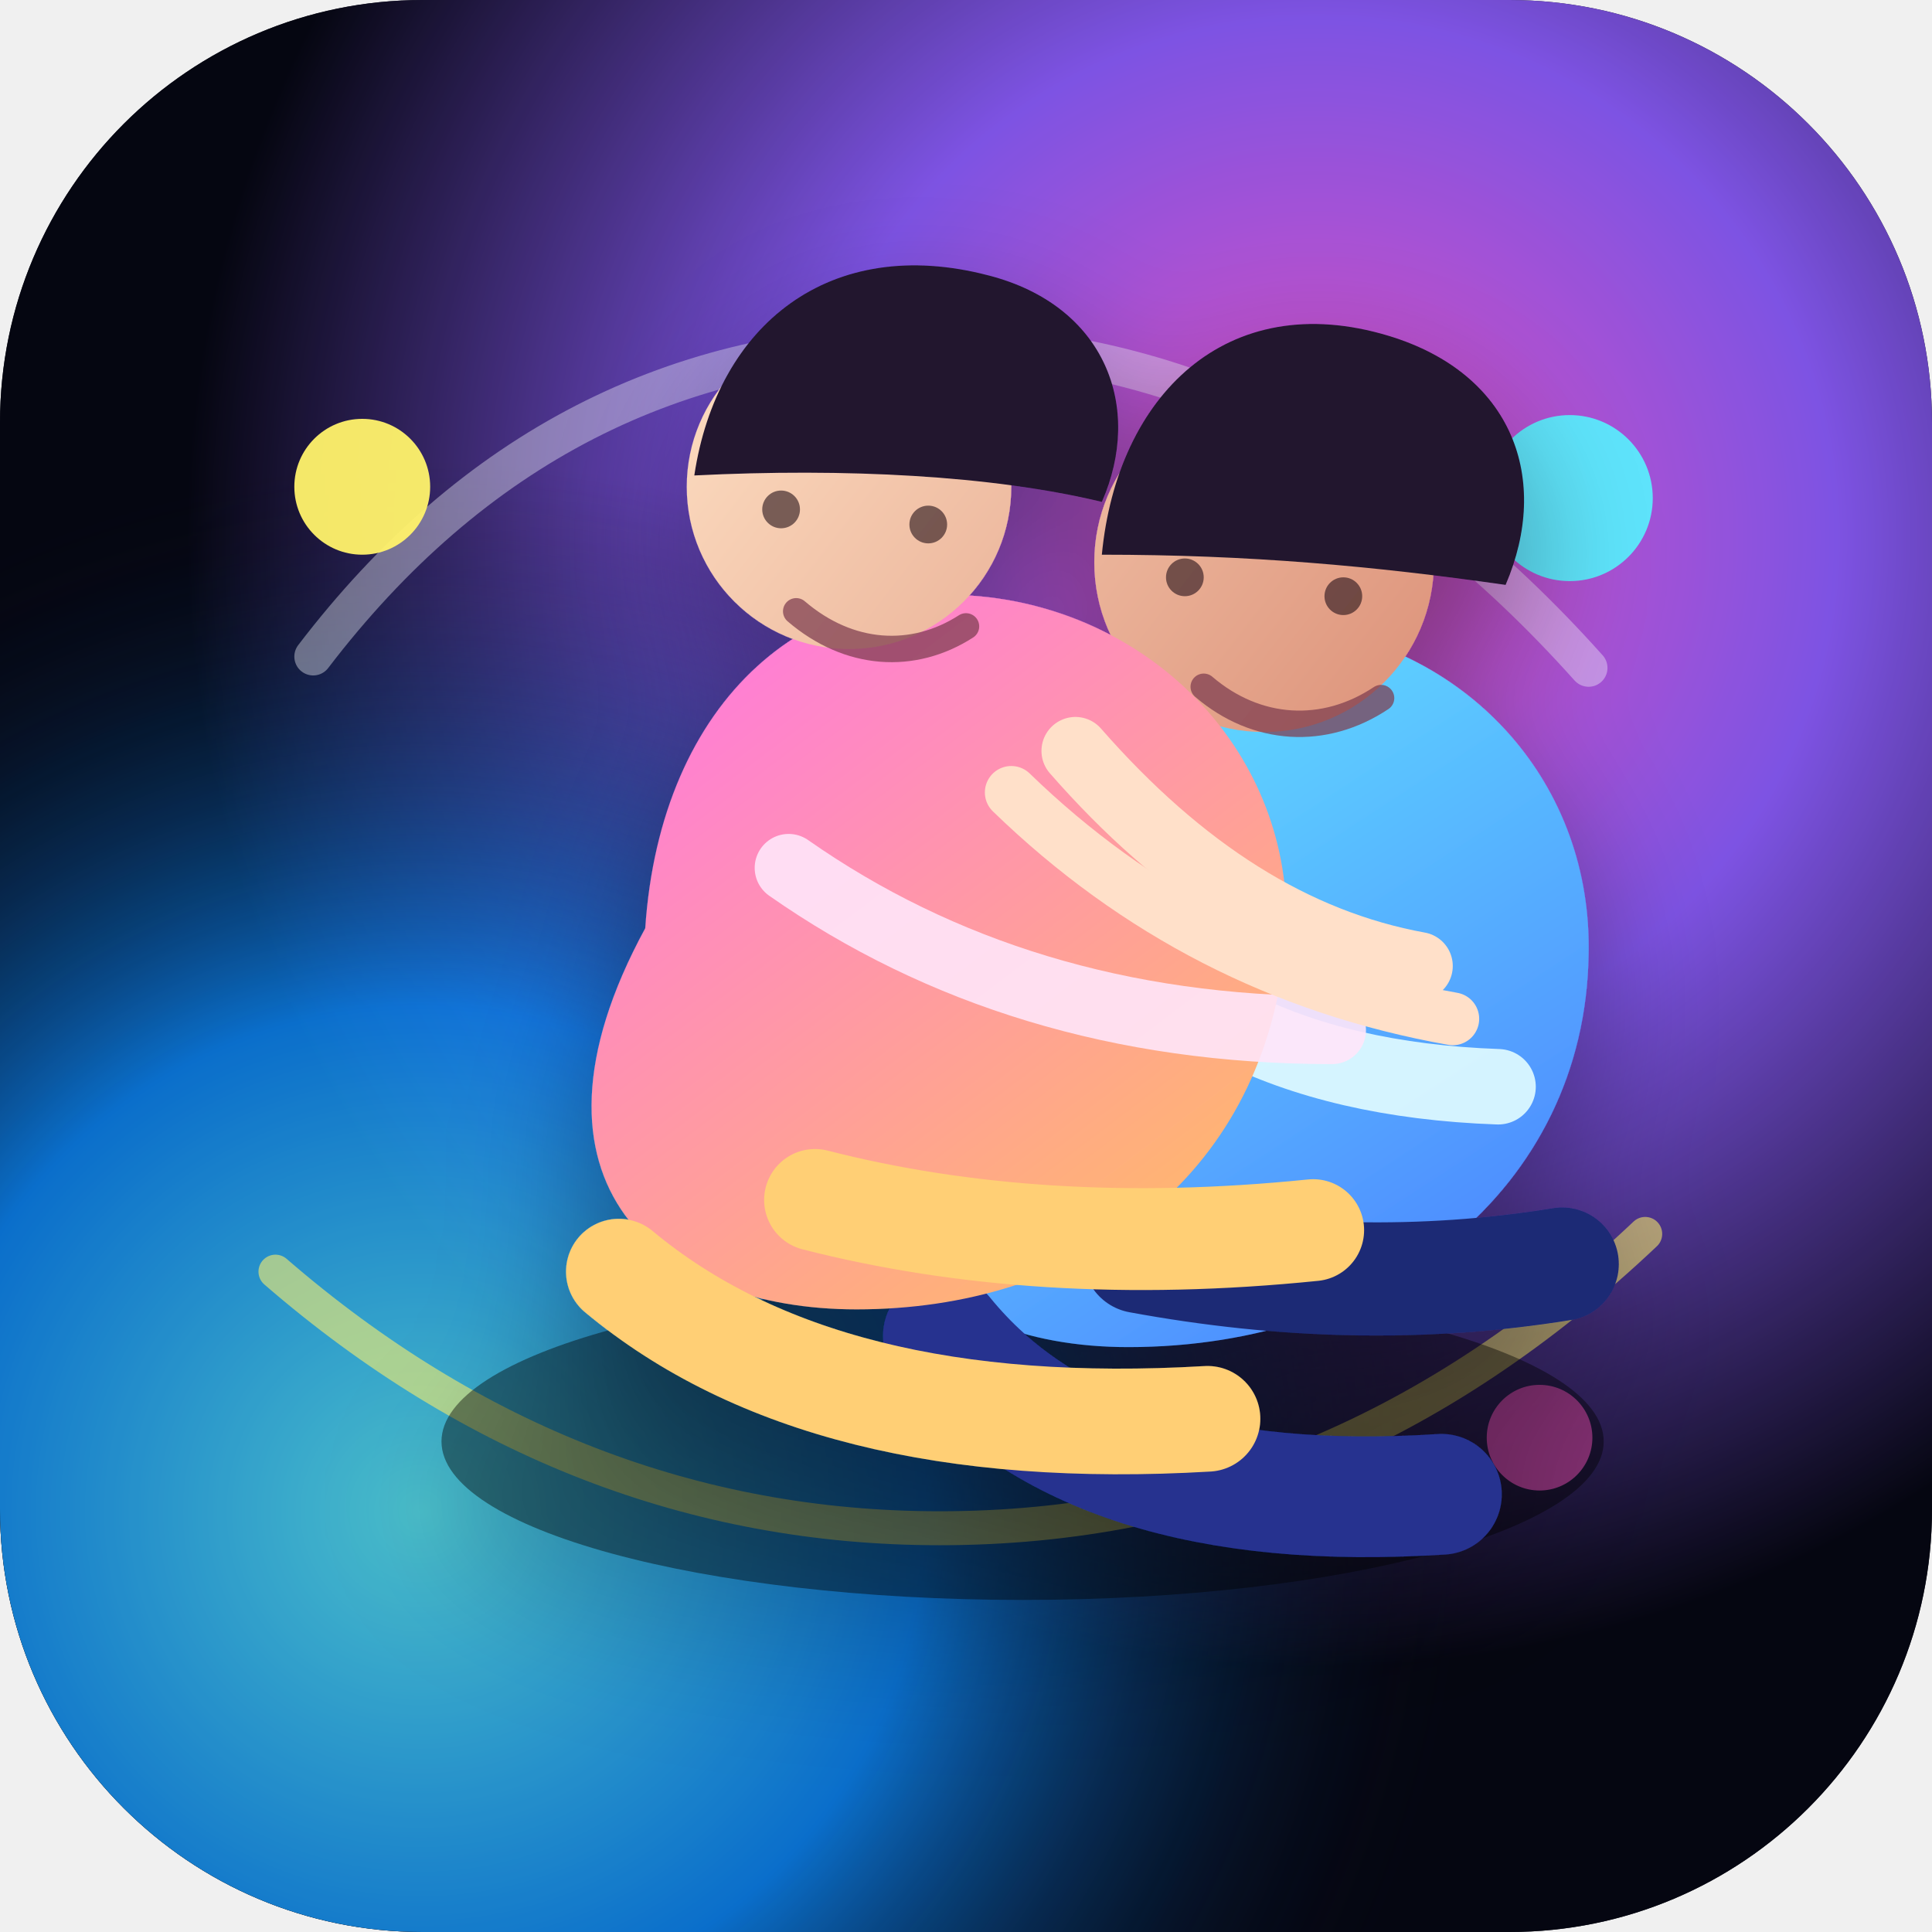
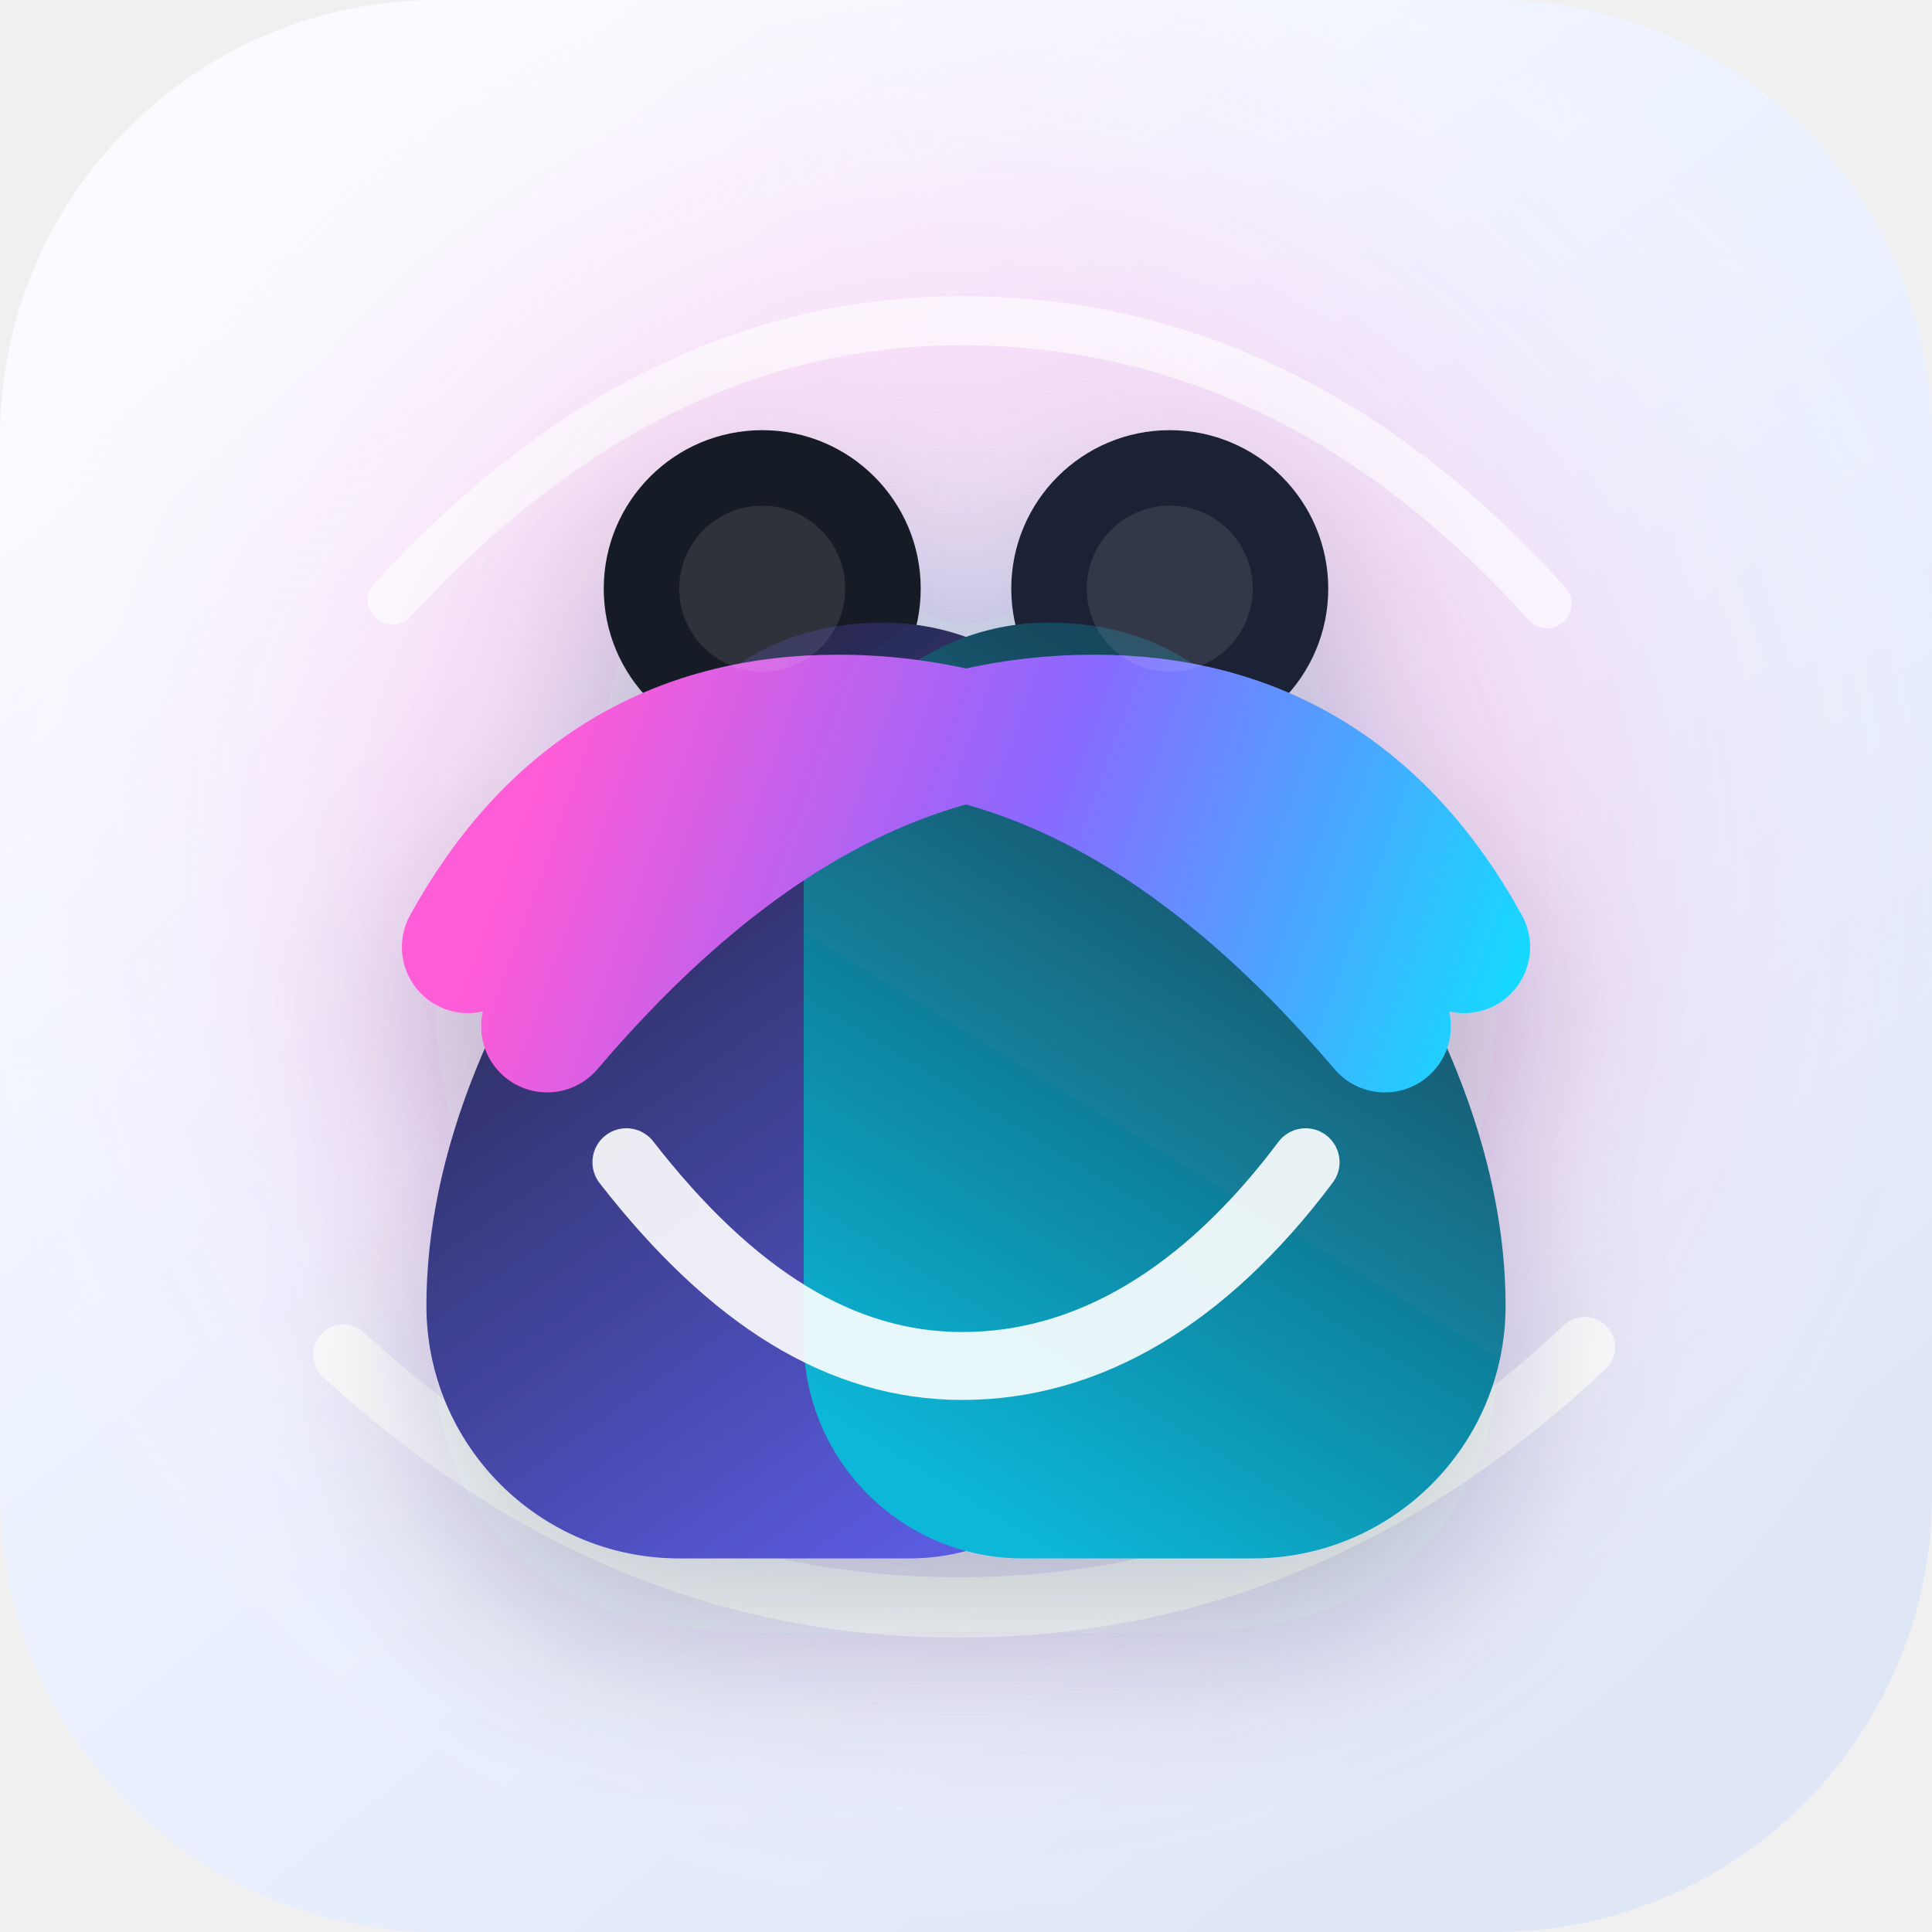
<svg xmlns="http://www.w3.org/2000/svg" viewBox="0 0 512 512">
  <defs>
-     <radialGradient id="glowPink" cx="68%" cy="28%" r="58%">
-       <stop offset="0" stop-color="#ff5bd8" />
-       <stop offset="0.46" stop-color="#8d5dff" />
-       <stop offset="1" stop-color="#050611" />
+     <linearGradient id="bg" x1="94" y1="46" x2="428" y2="466" gradientUnits="userSpaceOnUse">
+       <stop stop-color="#fbfbff" />
+       <stop offset="0.38" stop-color="#edf2ff" />
+       <stop offset="1" stop-color="#dfe7f7" />
+     </linearGradient>
+     <radialGradient id="aura" cx="50%" cy="46%" r="54%">
+       <stop offset="0" stop-color="#b7f7ff" stop-opacity="0.9" />
+       <stop offset="0.52" stop-color="#ffb5ea" stop-opacity="0.34" />
+       <stop offset="1" stop-color="#ffffff" stop-opacity="0" />
    </radialGradient>
-     <radialGradient id="glowCyan" cx="22%" cy="78%" r="54%">
-       <stop offset="0" stop-color="#5ef3ff" />
-       <stop offset="0.48" stop-color="#0c8cff" />
-       <stop offset="1" stop-color="#050611" stop-opacity="0" />
-     </radialGradient>
-     <linearGradient id="lapShirt" x1="166" y1="174" x2="296" y2="346" gradientUnits="userSpaceOnUse">
-       <stop stop-color="#ff79df" />
-       <stop offset="1" stop-color="#ffb86b" />
+     <linearGradient id="figureLeft" x1="132" y1="145" x2="294" y2="374" gradientUnits="userSpaceOnUse">
+       <stop stop-color="#181a24" />
+       <stop offset="1" stop-color="#5a5be0" />
    </linearGradient>
-     <linearGradient id="seatShirt" x1="256" y1="184" x2="382" y2="377" gradientUnits="userSpaceOnUse">
-       <stop stop-color="#62e6ff" />
-       <stop offset="1" stop-color="#4b7dff" />
+     <linearGradient id="figureRight" x1="362" y1="136" x2="216" y2="374" gradientUnits="userSpaceOnUse">
+       <stop stop-color="#1c2436" />
+       <stop offset="1" stop-color="#0bb7d8" />
    </linearGradient>
-     <linearGradient id="skin" x1="154" y1="104" x2="354" y2="260" gradientUnits="userSpaceOnUse">
-       <stop stop-color="#ffe2c6" />
-       <stop offset="1" stop-color="#d98a72" />
+     <linearGradient id="embrace" x1="139" y1="216" x2="386" y2="305" gradientUnits="userSpaceOnUse">
+       <stop stop-color="#ff5bd7" />
+       <stop offset="0.48" stop-color="#8c67ff" />
+       <stop offset="1" stop-color="#16d9ff" />
    </linearGradient>
-     <filter id="softShadow" x="-30%" y="-30%" width="160%" height="160%">
-       <feDropShadow dx="0" dy="16" stdDeviation="18" flood-color="#000" flood-opacity="0.38" />
+     <filter id="shadow" x="-24%" y="-24%" width="148%" height="148%">
+       <feDropShadow dx="0" dy="20" stdDeviation="22" flood-color="#142033" flood-opacity="0.22" />
    </filter>
  </defs>
-   <rect width="512" height="512" rx="112" fill="#050611" />
-   <rect width="512" height="512" rx="112" fill="url(#glowPink)" opacity="0.88" />
-   <rect width="512" height="512" rx="112" fill="url(#glowCyan)" opacity="0.78" />
-   <path d="M83 174c42-55 96-83 162-83 67 0 125 29 176 86" fill="none" stroke="#f7fbff" stroke-width="10" stroke-linecap="round" opacity="0.38" />
-   <path d="M73 337c52 45 111 68 176 68 70 0 132-26 187-78" fill="none" stroke="#fff26b" stroke-width="9" stroke-linecap="round" opacity="0.58" />
-   <circle cx="96" cy="129" r="18" fill="#fff26b" opacity="0.95" />
-   <circle cx="416" cy="132" r="22" fill="#58f1ff" opacity="0.92" />
-   <circle cx="408" cy="381" r="14" fill="#ff5bd8" opacity="0.9" />
-   <g filter="url(#softShadow)">
-     <ellipse cx="271" cy="382" rx="154" ry="42" fill="#03040b" opacity="0.42" />
-     <path d="M262 252c-2-55 35-92 83-86 45 6 77 42 76 87-1 62-54 104-122 104-55 0-94-37-37-105Z" fill="url(#seatShirt)" />
-     <path d="M283 230c20 36 58 56 114 58" fill="none" stroke="#dffbff" stroke-width="20" stroke-linecap="round" opacity="0.92" />
-     <path d="M302 333c38 7 75 8 112 2" fill="none" stroke="#1f2b74" stroke-width="30" stroke-linecap="round" />
-     <path d="M250 354c26 32 70 46 132 42" fill="none" stroke="#25318f" stroke-width="32" stroke-linecap="round" />
-     <circle cx="335" cy="149" r="45" fill="url(#skin)" />
-     <path d="M292 147c4-42 33-71 76-58 33 10 43 38 31 66-35-5-68-8-107-8Z" fill="#21182e" />
-     <circle cx="314" cy="153" r="5" fill="#251018" opacity="0.6" />
-     <circle cx="356" cy="158" r="5" fill="#251018" opacity="0.6" />
-     <path d="M319 182c14 12 32 13 47 3" fill="none" stroke="#7d3b4e" stroke-width="7" stroke-linecap="round" opacity="0.72" />
-     <path d="M171 246c4-60 43-96 96-87 46 8 80 49 73 97-8 58-55 91-113 91-52 0-93-33-56-101Z" fill="url(#lapShirt)" />
-     <path d="M209 230c40 28 88 43 144 43" fill="none" stroke="#ffe6f9" stroke-width="18" stroke-linecap="round" opacity="0.9" />
-     <path d="M216 318c39 10 83 13 132 8" fill="none" stroke="#ffcf74" stroke-width="27" stroke-linecap="round" />
-     <path d="M164 337c36 30 88 43 156 39" fill="none" stroke="#ffcf74" stroke-width="28" stroke-linecap="round" />
-     <circle cx="225" cy="129" r="43" fill="url(#skin)" />
-     <path d="M184 126c6-40 36-64 78-53 31 8 41 35 30 60-29-7-68-9-108-7Z" fill="#20142f" />
-     <circle cx="207" cy="135" r="5" fill="#251018" opacity="0.6" />
-     <circle cx="246" cy="139" r="5" fill="#251018" opacity="0.6" />
-     <path d="M211 162c14 12 31 13 45 4" fill="none" stroke="#7d3b4e" stroke-width="7" stroke-linecap="round" opacity="0.72" />
-     <path d="M285 199c28 32 58 51 91 57" fill="none" stroke="#ffe0c9" stroke-width="18" stroke-linecap="round" />
-     <path d="M268 210c33 32 72 52 117 60" fill="none" stroke="#ffe0c9" stroke-width="14" stroke-linecap="round" />
+   <rect width="512" height="512" rx="116" fill="url(#bg)" />
+   <rect width="512" height="512" rx="116" fill="url(#aura)" />
+   <path d="M91 359c49 45 103 67 163 67 62 0 117-23 166-69" fill="none" stroke="#ffffff" stroke-width="16" stroke-linecap="round" opacity="0.78" />
+   <path d="M104 159c45-49 95-74 151-74 58 0 110 25 155 75" fill="none" stroke="#ffffff" stroke-width="13" stroke-linecap="round" opacity="0.6" />
+   <g filter="url(#shadow)">
+     <circle cx="202" cy="156" r="42" fill="#191b27" />
+     <circle cx="310" cy="156" r="42" fill="#1d2434" />
+     <path d="M166 217c12-33 35-52 68-52 36 0 65 29 65 65v125c0 32-26 58-58 58h-61c-37 0-67-30-67-67 0-39 17-84 53-129Z" fill="url(#figureLeft)" />
+     <path d="M346 217c-12-33-35-52-68-52-36 0-65 29-65 65v125c0 32 26 58 58 58h61c37 0 67-30 67-67 0-39-17-84-53-129Z" fill="url(#figureRight)" />
+     <path d="M145 272c46-54 94-81 145-81 43 0 76 20 98 60" fill="none" stroke="url(#embrace)" stroke-width="35" stroke-linecap="round" />
+     <path d="M367 272c-46-54-94-81-145-81-43 0-76 20-98 60" fill="none" stroke="url(#embrace)" stroke-width="35" stroke-linecap="round" />
+     <path d="M166 308c28 36 57 54 89 54 33 0 64-18 91-54" fill="none" stroke="#ffffff" stroke-width="18" stroke-linecap="round" opacity="0.9" />
+     <circle cx="202" cy="156" r="22" fill="#ffffff" opacity="0.09" />
+     <circle cx="310" cy="156" r="22" fill="#ffffff" opacity="0.09" />
  </g>
</svg>
